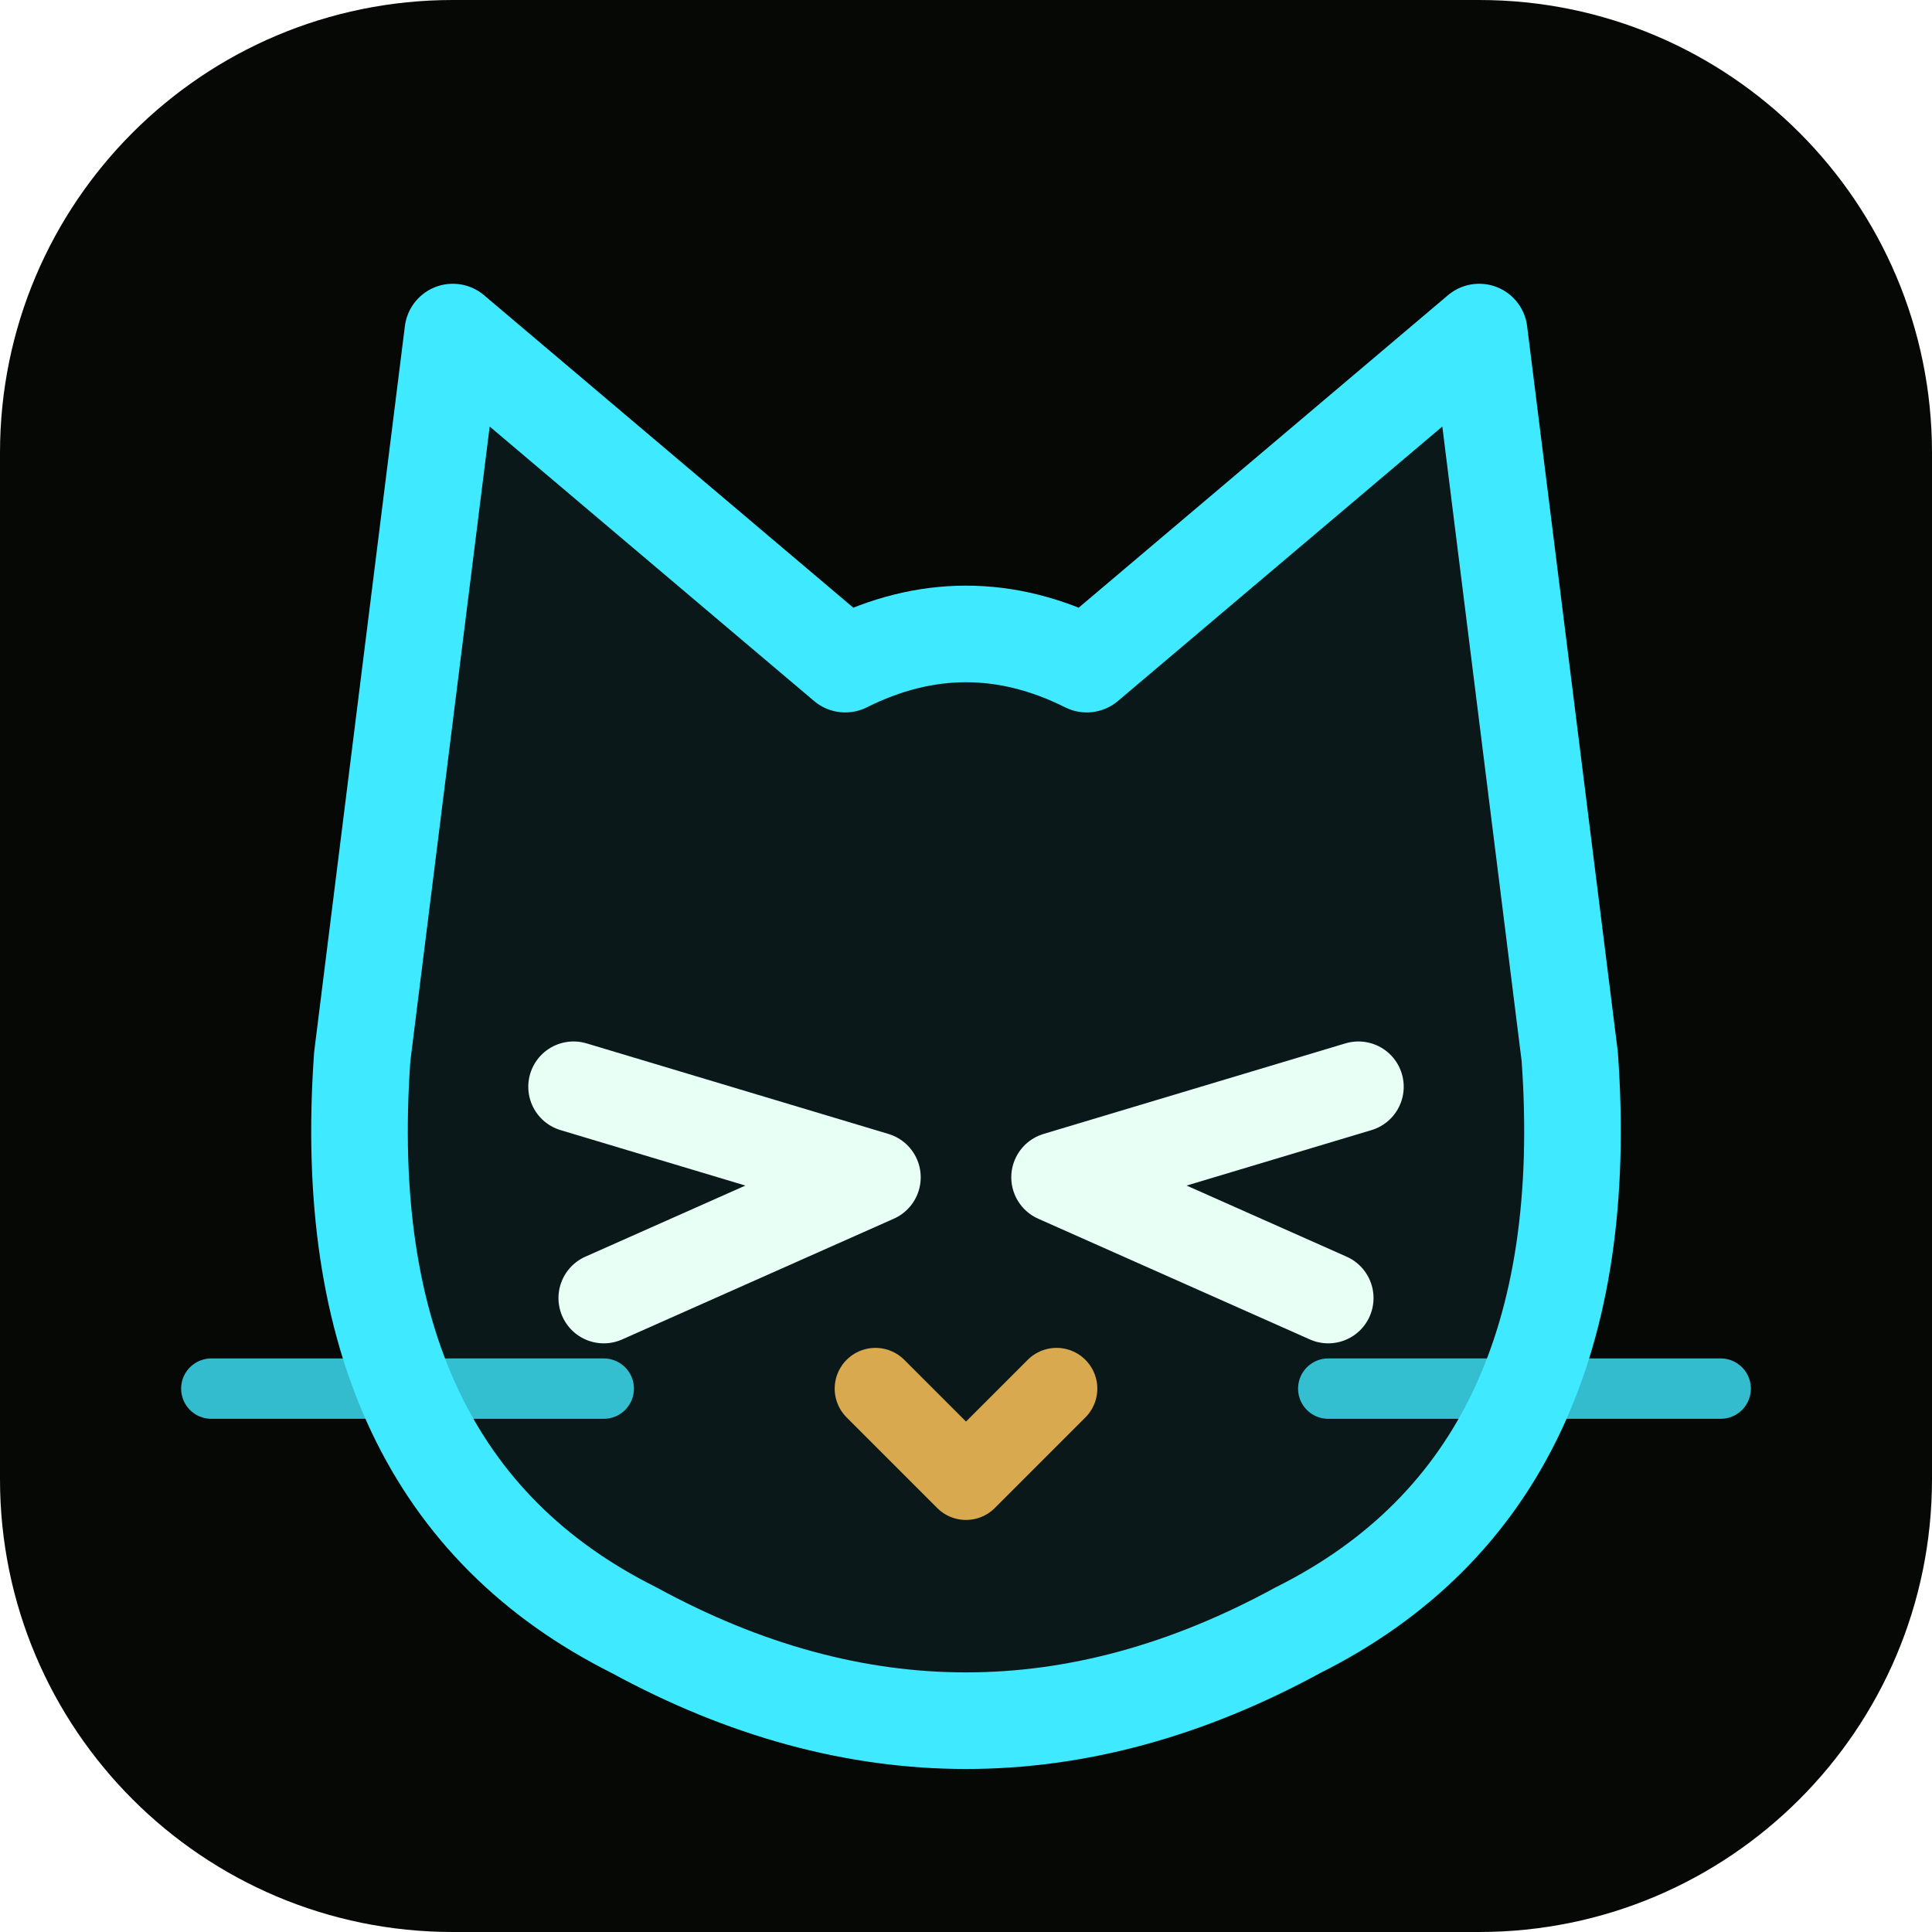
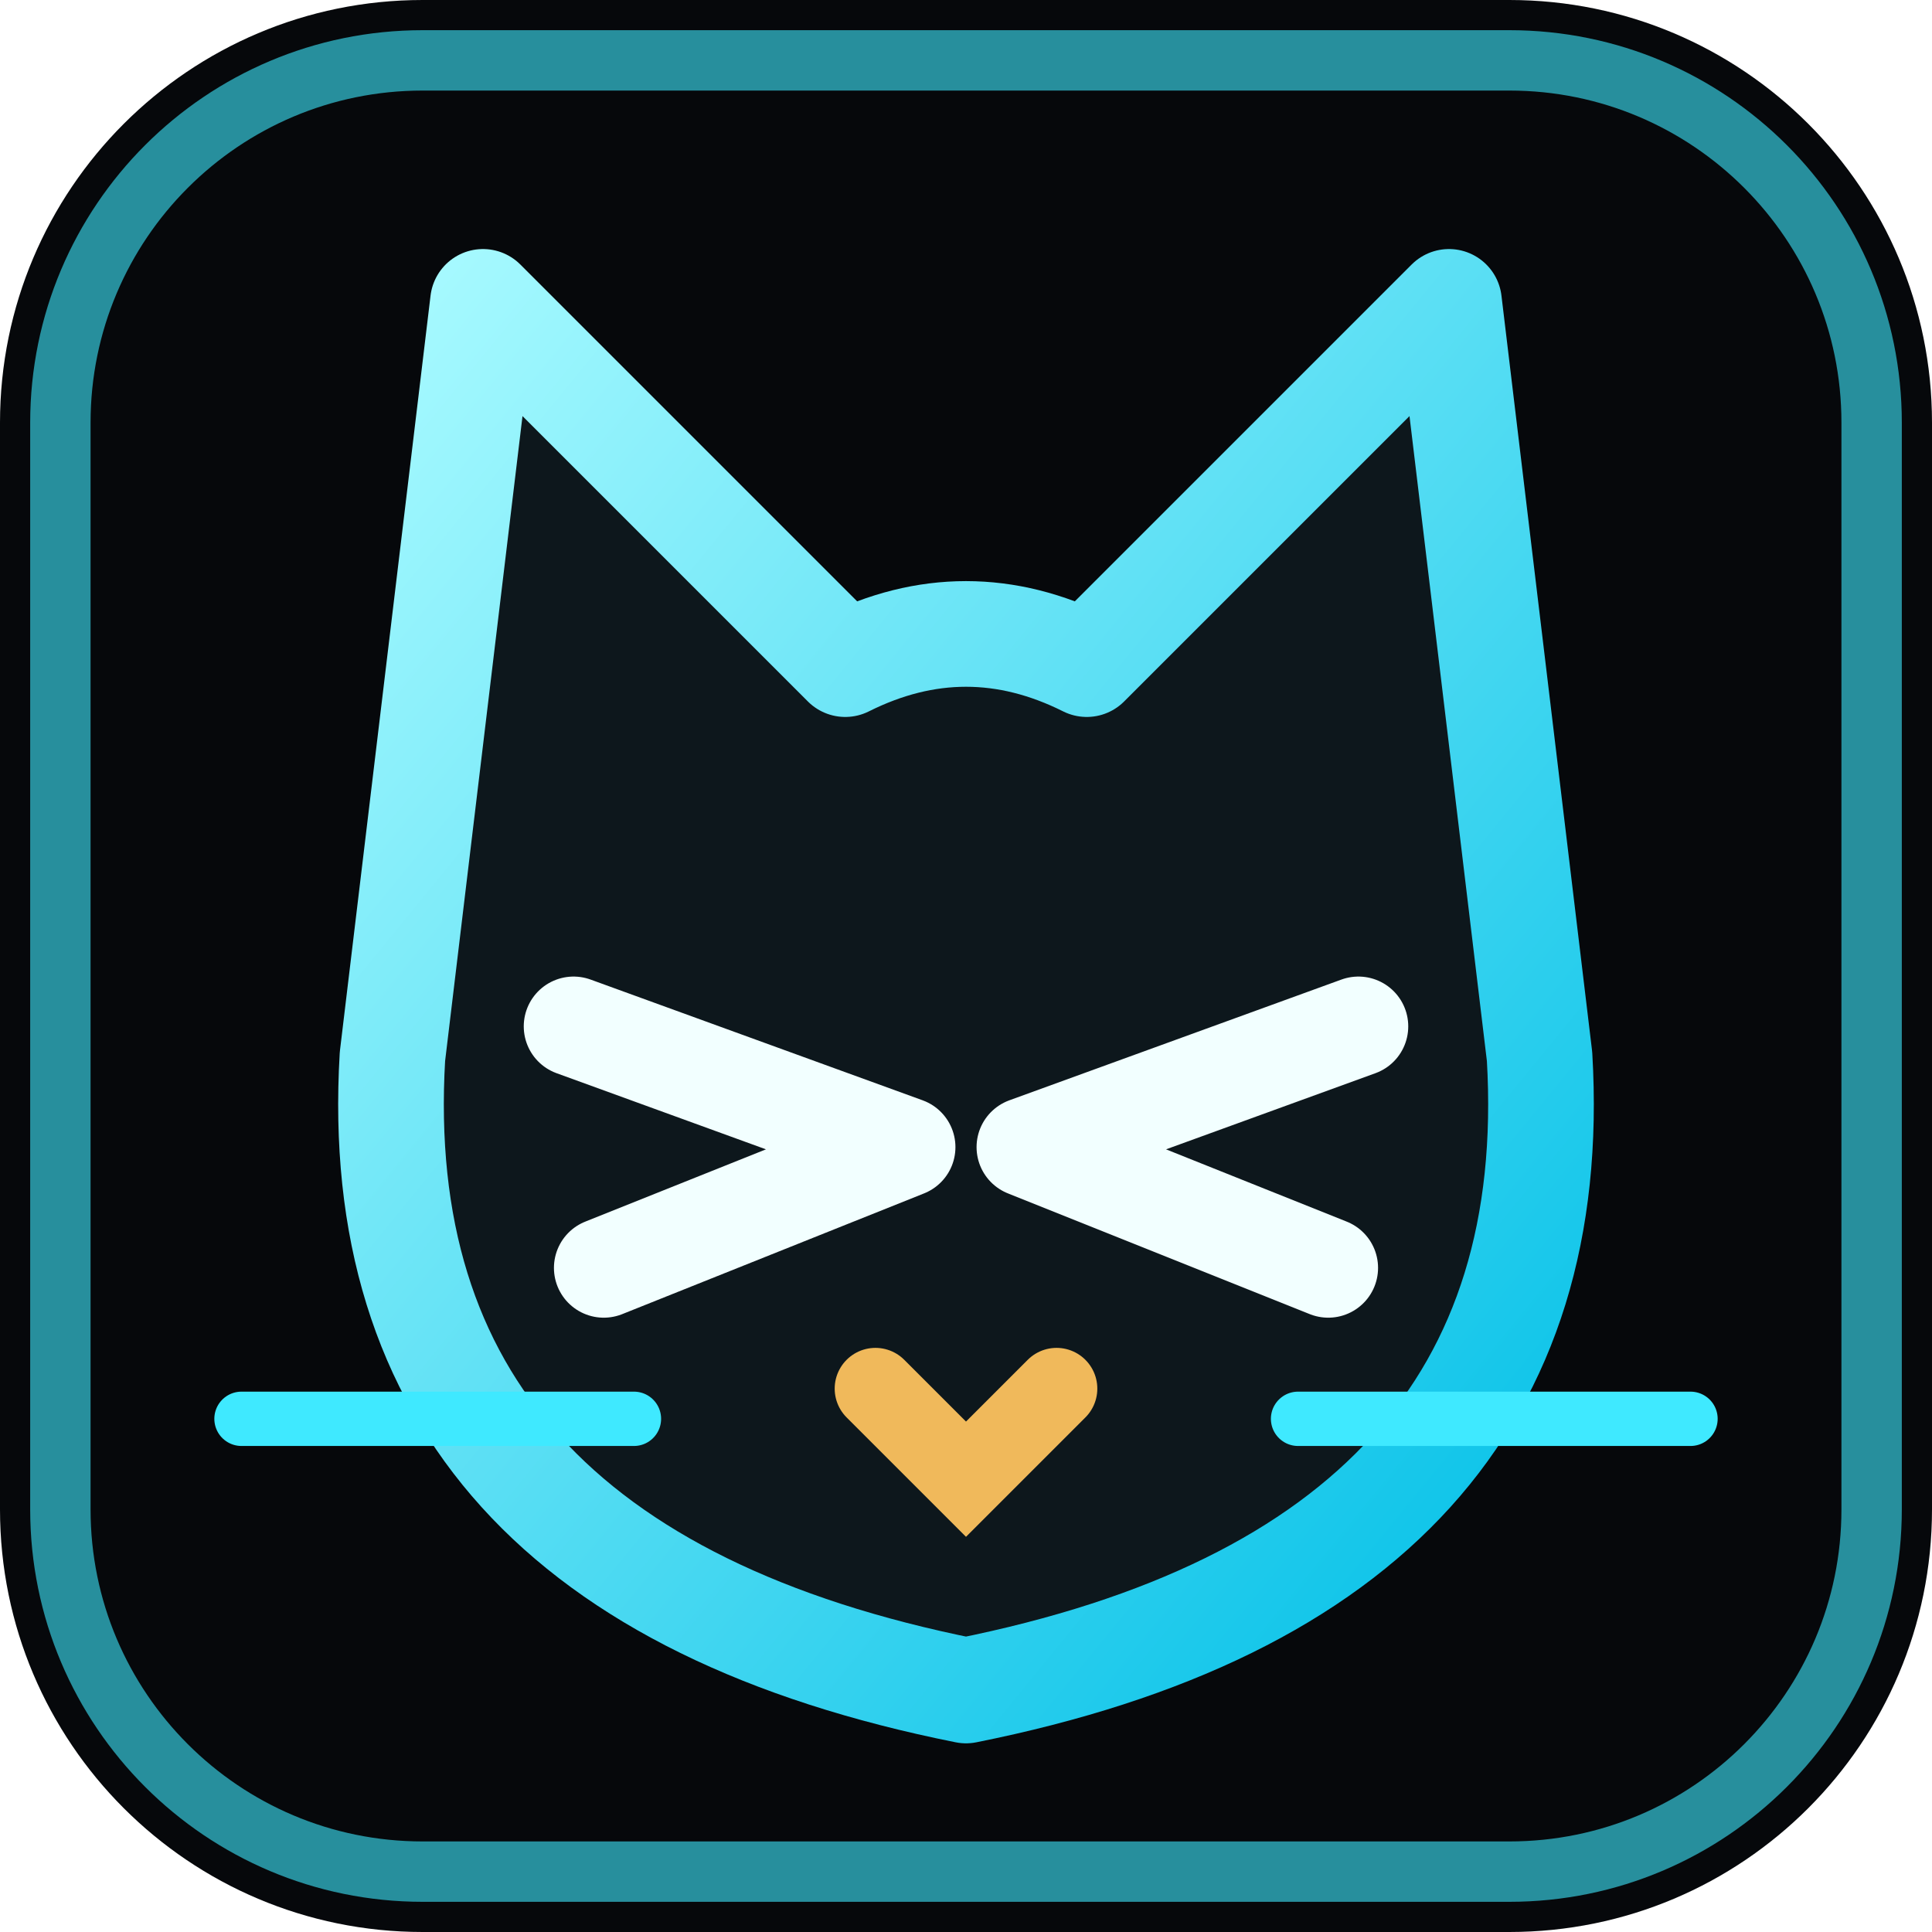
<svg xmlns="http://www.w3.org/2000/svg" viewBox="0 0 64 64">
-   <rect width="64" height="64" rx="15" fill="#050805" />
-   <path d="M12 35 15 11 28 22 Q32 20 36 22 L49 11 52 35 Q53 49 43 54 Q32 60 21 54 Q11 49 12 35Z" fill="#0a1819" stroke="#3fe9ff" stroke-width="3.2" stroke-linejoin="round" />
-   <path d="m19 36 10 3-9 4m25-7-10 3 9 4" stroke="#e8fff6" stroke-width="3" fill="none" stroke-linecap="round" stroke-linejoin="round" />
-   <path d="m29 46 3 3 3-3" fill="none" stroke="#d8a94e" stroke-width="2.7" stroke-linecap="round" stroke-linejoin="round" />
-   <path d="M7 46h13M44 46h13" stroke="#3fe9ff" stroke-width="2" stroke-linecap="round" opacity=".8" />
+   <defs>
+     <linearGradient id="n" x1="0" y1="0" x2="1" y2="1">
+       <stop stop-color="#a8faff" />
+       <stop offset="1" stop-color="#00bfe7" />
+     </linearGradient>
+   </defs>
+   <rect width="64" height="64" rx="14" fill="#06080b" />
+   <rect x="2" y="2" width="60" height="60" rx="12" fill="none" stroke="#3fe9ff" stroke-opacity=".6" stroke-width="2" />
+   <path d="M13 35 16 10 28 22q4-2 8 0l12-12 3 25q1 17-19 21Q12 52 13 35Z" fill="#0d171c" stroke="url(#n)" stroke-width="3.5" stroke-linejoin="round" />
+   <path d="m19 34 11 4-10 4m25-8-11 4 10 4" fill="none" stroke="#f2ffff" stroke-width="3.3" stroke-linecap="round" stroke-linejoin="round" />
+   <path d="m29 46 3 3 3-3" fill="none" stroke="#f0b95b" stroke-width="2.7" stroke-linecap="round" />
+   <path d="M8 47h13m22 0h13" stroke="#3fe9ff" stroke-width="1.8" stroke-linecap="round" />
</svg>
